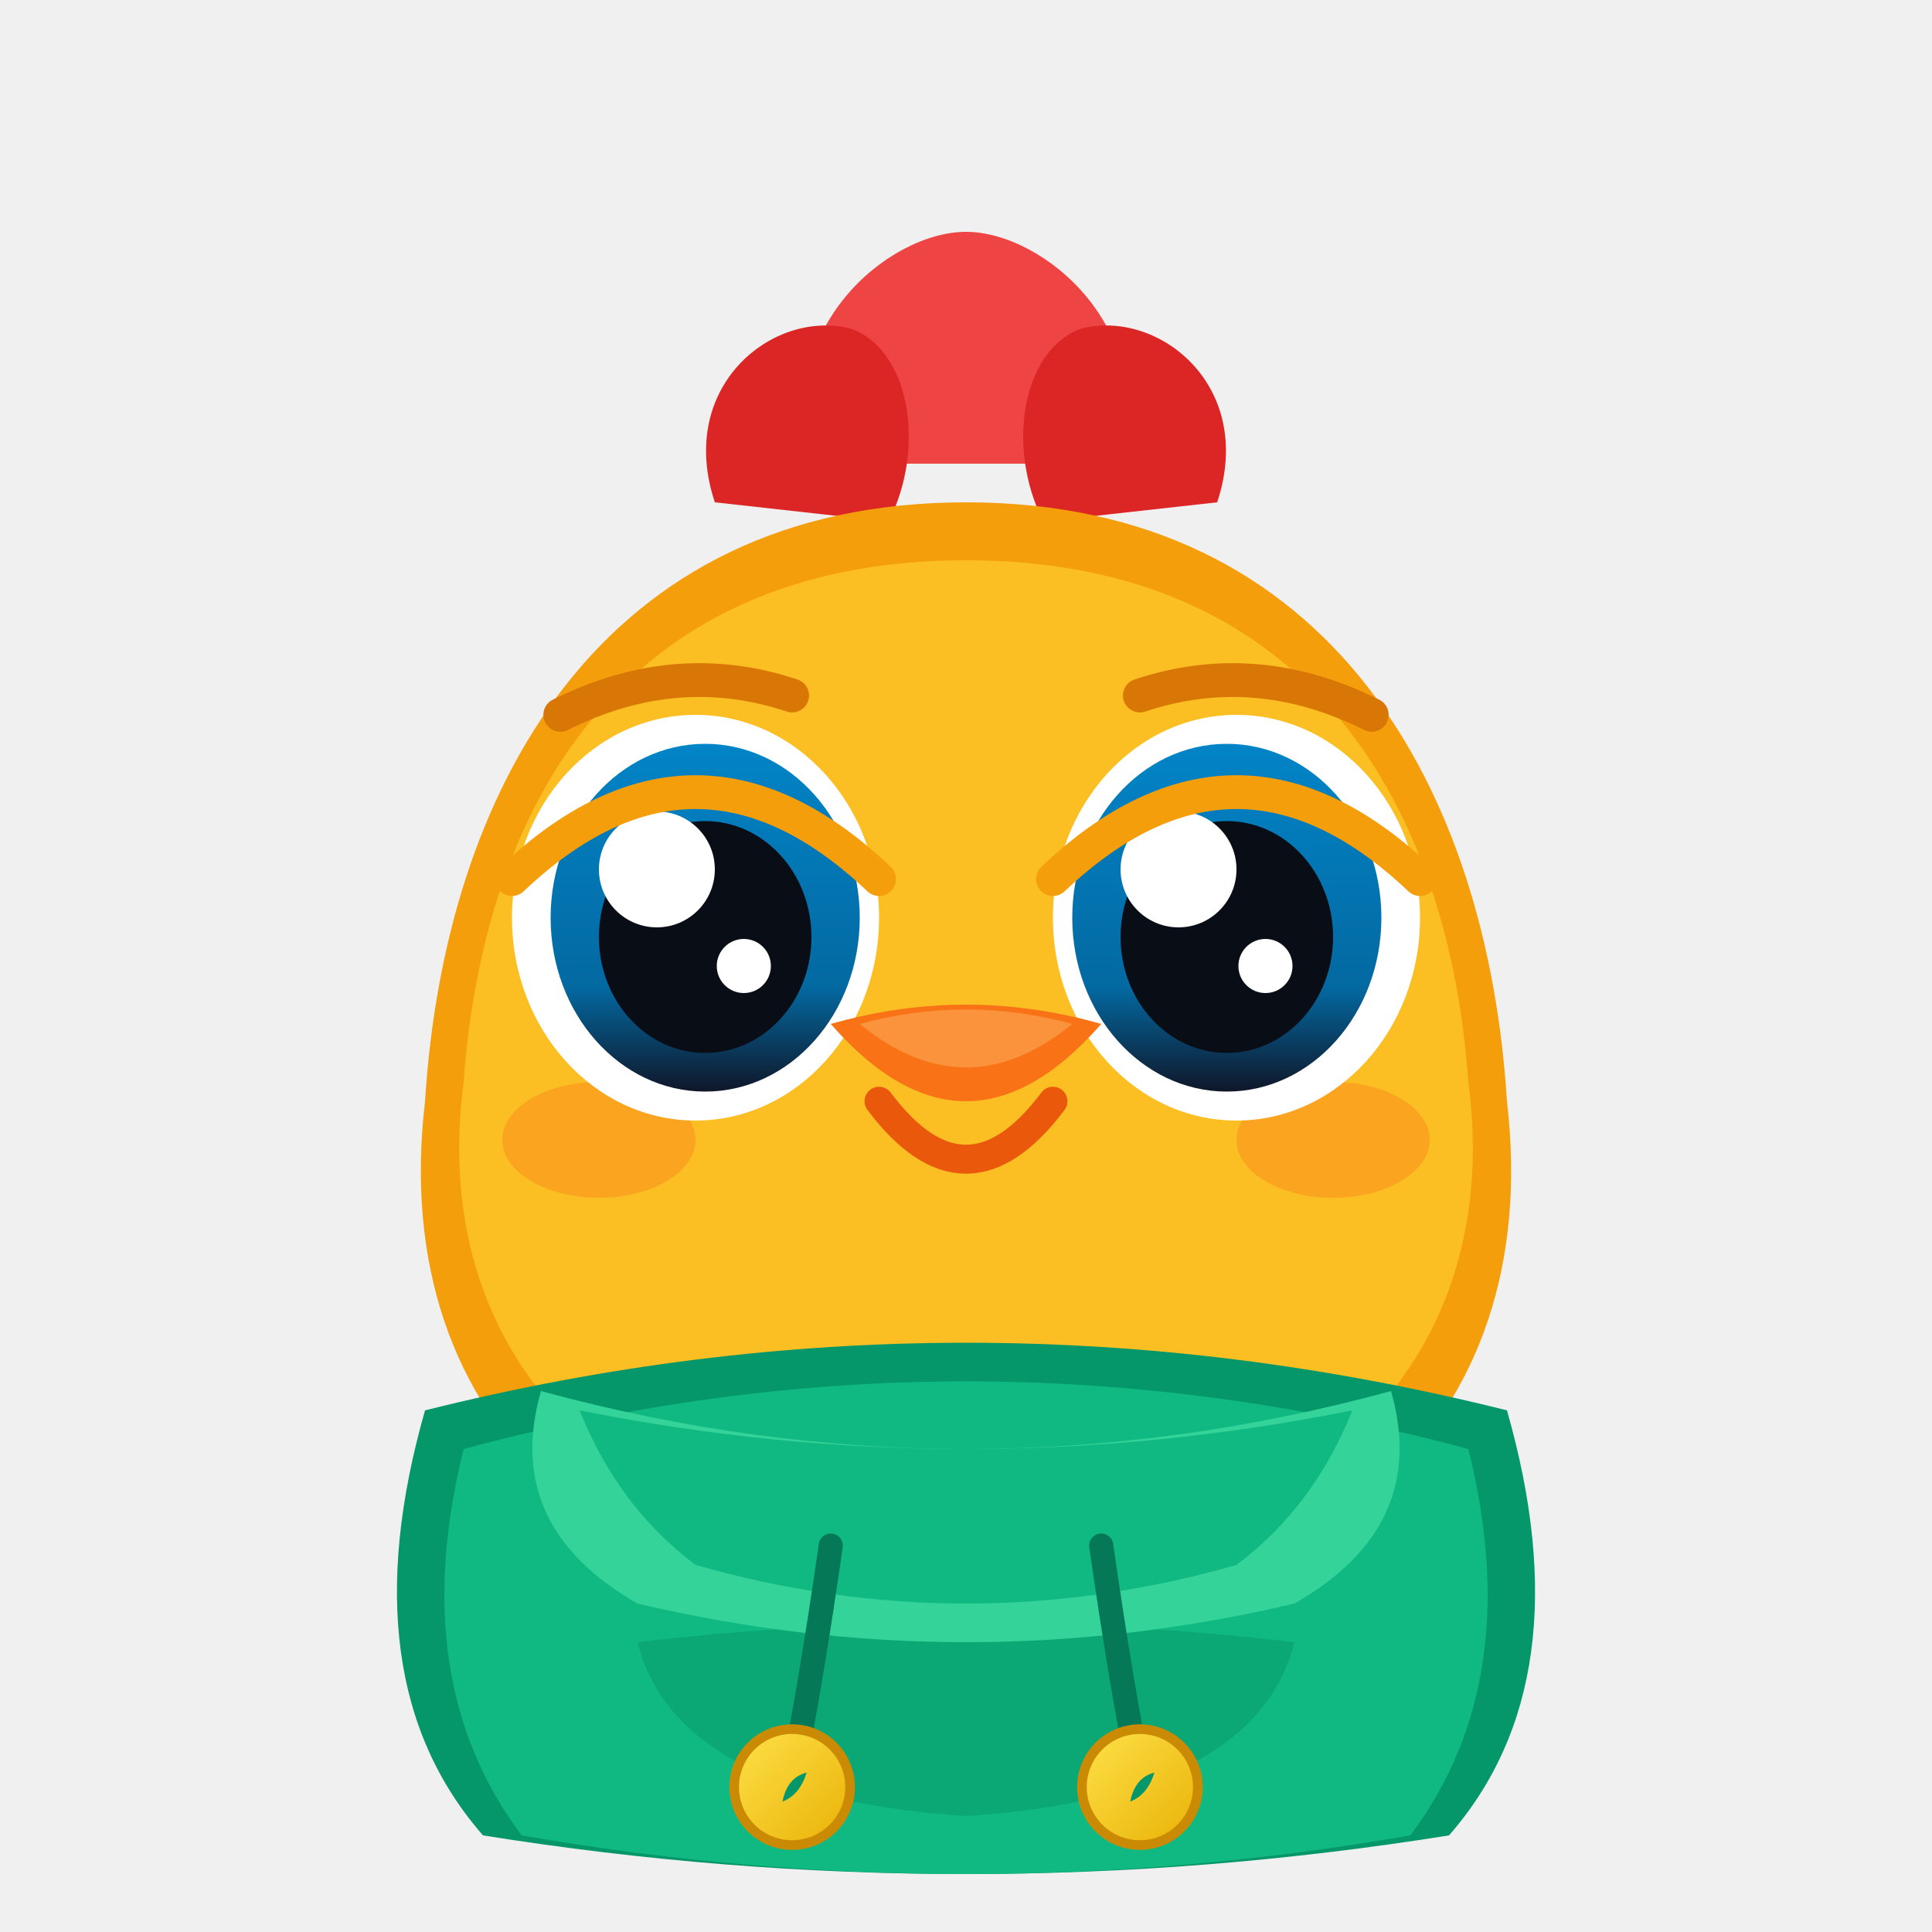
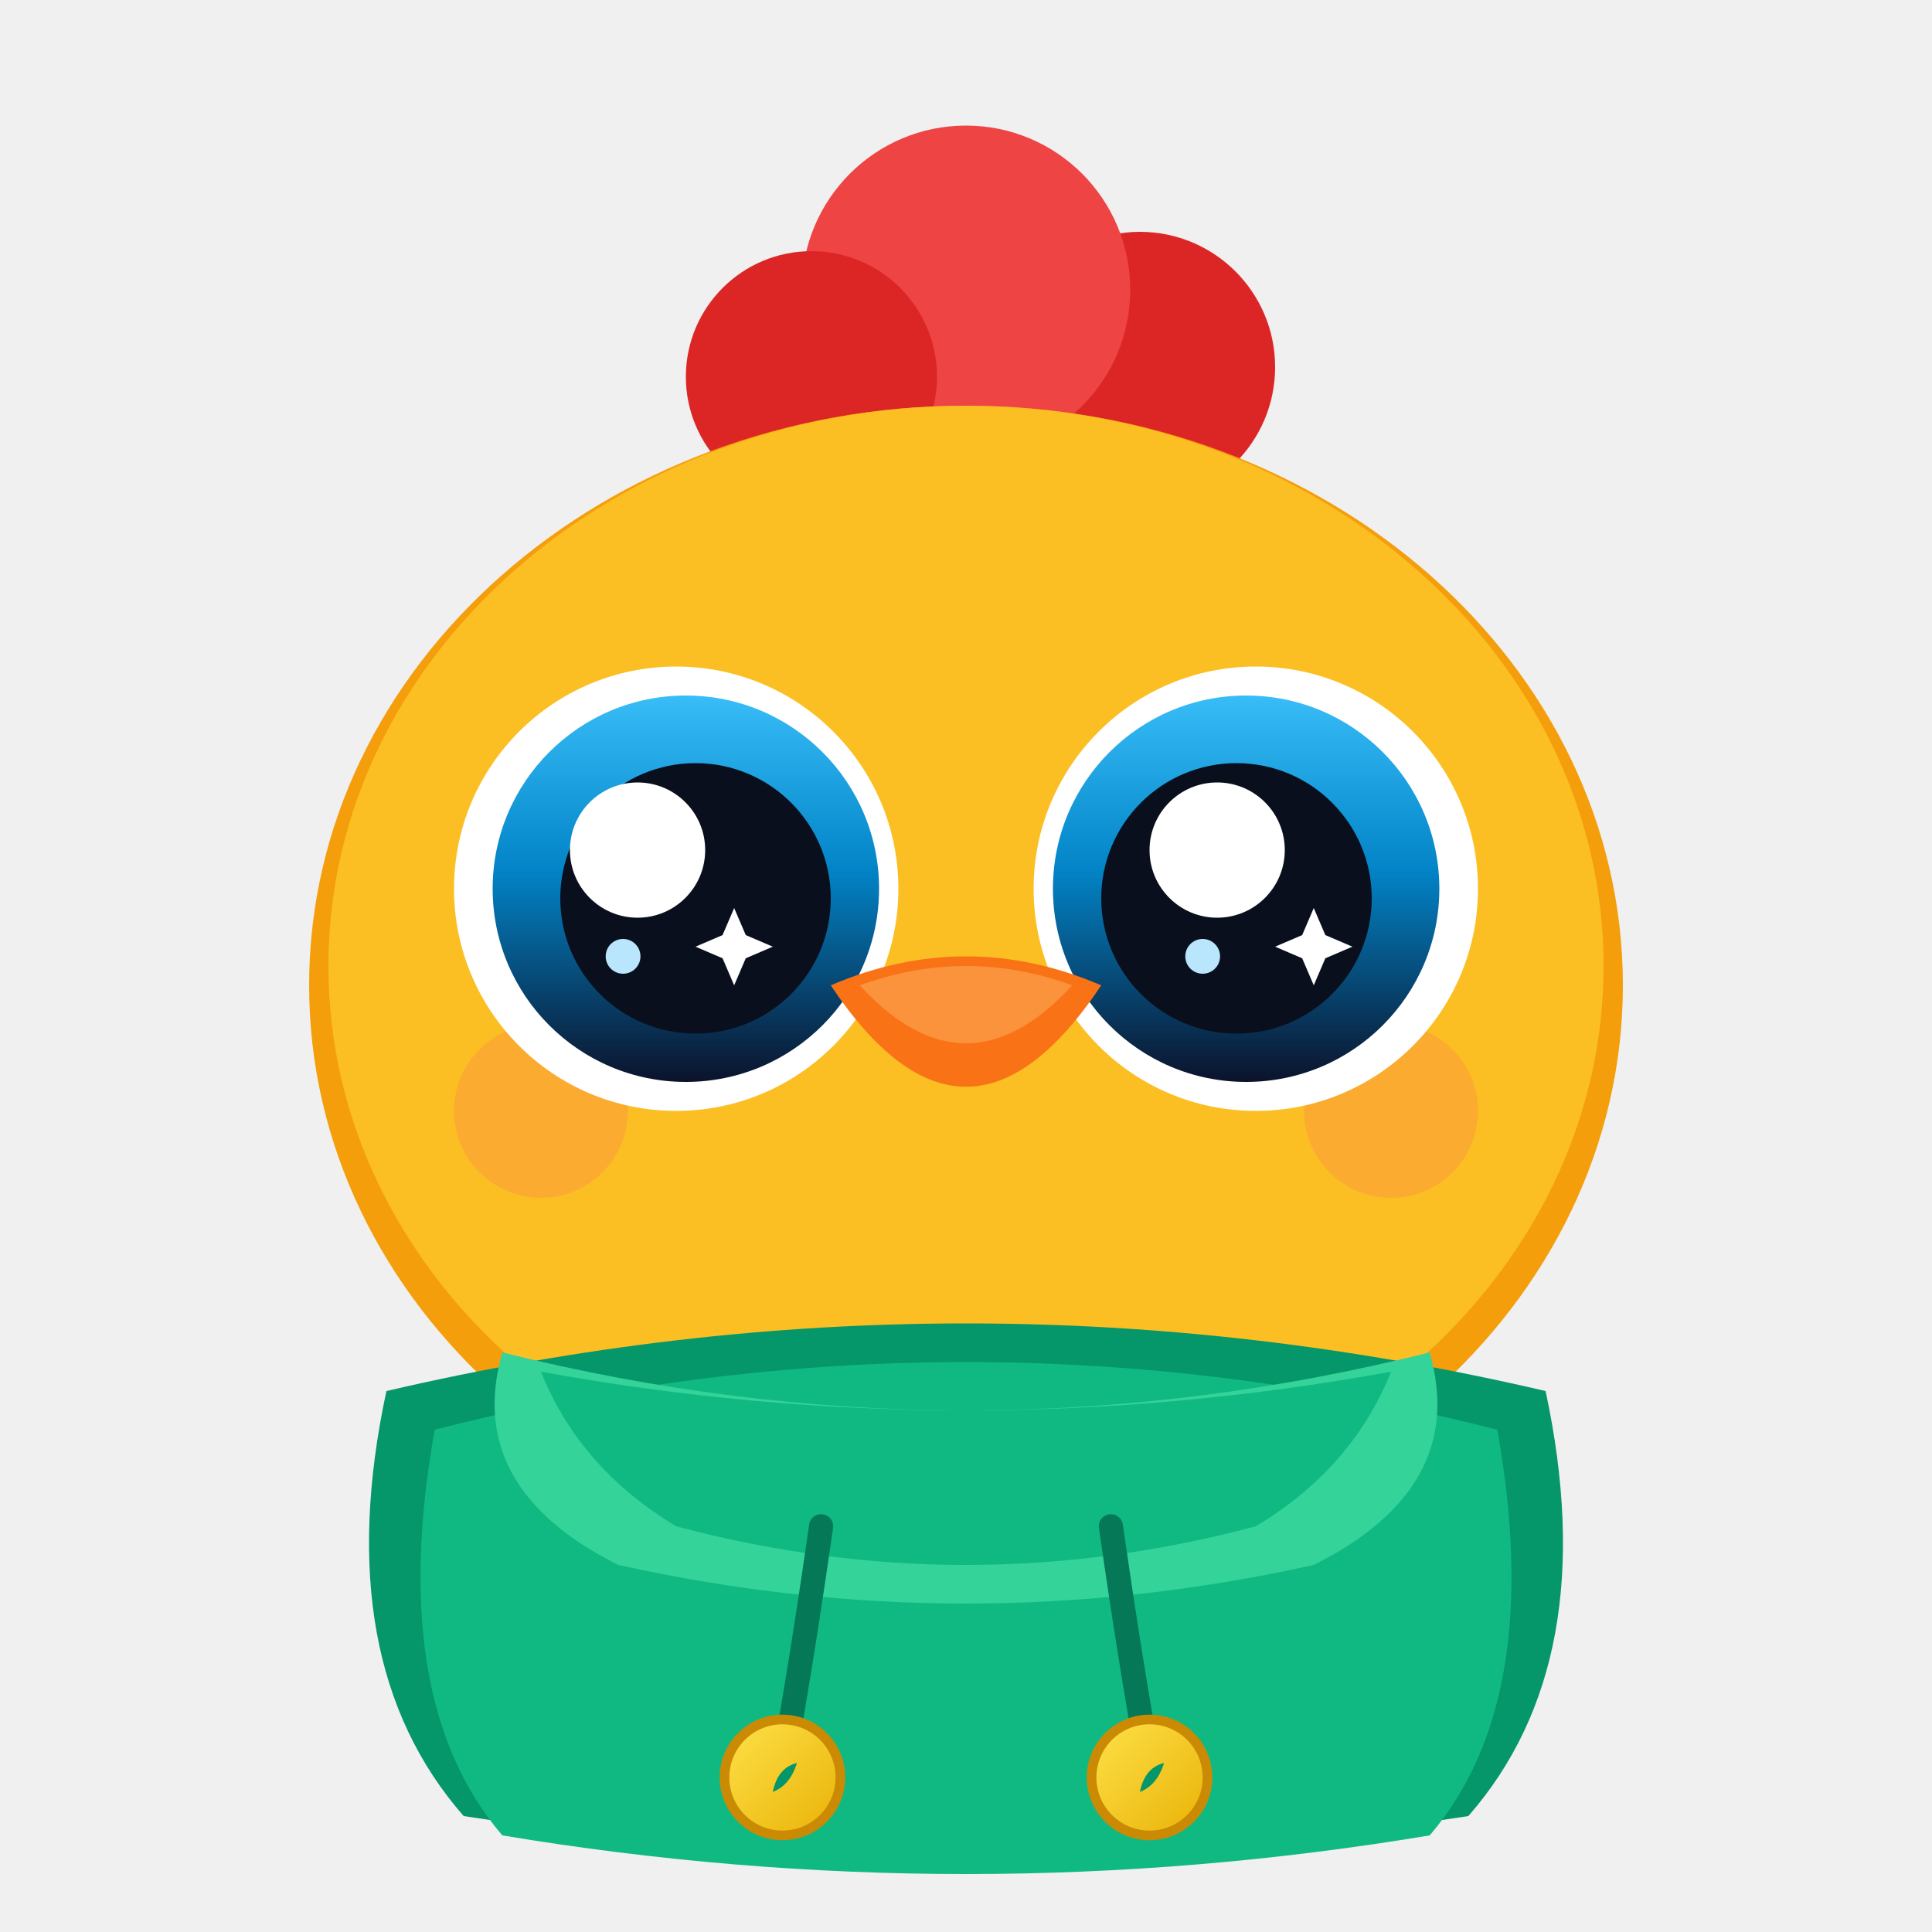
<svg xmlns="http://www.w3.org/2000/svg" viewBox="0 0 200 200" fill="none">
  <defs>
    <linearGradient id="cikoCoinShine" x1="0%" y1="0%" x2="100%" y2="100%">
      <stop offset="0%" stop-color="#FDE047" />
      <stop offset="100%" stop-color="#EAB308" />
    </linearGradient>
    <linearGradient id="cikoEyeIris" x1="0%" y1="0%" x2="0%" y2="100%">
-       <stop offset="0%" stop-color="#0284C7" />
-       <stop offset="70%" stop-color="#0369A1" />
-       <stop offset="100%" stop-color="#0F172A" />
+       <stop offset="0%" stop-color="#38BDF8" />
+       <stop offset="45%" stop-color="#0284C7" />
+       <stop offset="100%" stop-color="#0B132B" />
    </linearGradient>
  </defs>
  <g id="crest">
-     <path d="M84 48 C80 34 92 24 100 24 C108 24 120 34 116 48 Z" fill="#EF4444" />
-     <path d="M74 52 C70 40 80 32 88 34 C94 36 96 46 92 54 Z" fill="#DC2626" />
-     <path d="M108 54 C104 46 106 36 112 34 C120 32 130 40 126 52 Z" fill="#DC2626" />
+     <circle cx="118" cy="38" r="14" fill="#DC2626" />
+     <circle cx="100" cy="30" r="17" fill="#EF4444" />
+     <circle cx="84" cy="39" r="13" fill="#DC2626" />
  </g>
  <g id="body">
-     <path d="M44 114 C40 148 64 168 100 168 C136 168 160 148 156 114 C154 82 138 52 100 52 C62 52 46 82 44 114 Z" fill="#F59E0B" />
-     <path d="M48 112 C44 142 66 162 100 162 C134 162 156 142 152 112 C150 84 136 58 100 58 C64 58 50 84 48 112 Z" fill="#FBBF24" />
-     <ellipse cx="62" cy="118" rx="10" ry="6" fill="#F97316" opacity="0.35" />
-     <ellipse cx="138" cy="118" rx="10" ry="6" fill="#F97316" opacity="0.35" />
+     <ellipse cx="100" cy="102" rx="68" ry="60" fill="#F59E0B" />
+     <ellipse cx="100" cy="100" rx="66" ry="58" fill="#FBBF24" />
+     <circle cx="56" cy="115" r="9" fill="#FB923C" opacity="0.45" />
+     <circle cx="144" cy="115" r="9" fill="#FB923C" opacity="0.45" />
  </g>
  <g id="eyes">
-     <path d="M58 74 Q70 68 82 72" stroke="#D97706" stroke-width="3.5" stroke-linecap="round" fill="none" />
-     <path d="M118 72 Q130 68 142 74" stroke="#D97706" stroke-width="3.5" stroke-linecap="round" fill="none" />
-     <g transform="translate(72, 95)">
-       <ellipse cx="0" cy="0" rx="19" ry="21" fill="#FFFFFF" />
-       <ellipse cx="1" cy="0" rx="16" ry="18" fill="url(#cikoEyeIris)" />
-       <ellipse cx="1" cy="2" rx="11" ry="12" fill="#090D16" />
-       <circle cx="-4" cy="-5" r="6" fill="#FFFFFF" />
-       <circle cx="5" cy="5" r="2.8" fill="#FFFFFF" />
-       <path d="M-19 -4 Q0 -22 19 -4" stroke="#F59E0B" stroke-width="3.5" stroke-linecap="round" fill="none" />
+     <g transform="translate(70, 92)">
+       <circle cx="0" cy="0" r="23" fill="#FFFFFF" />
+       <circle cx="1" cy="0" r="20" fill="url(#cikoEyeIris)" />
+       <circle cx="2" cy="1" r="14" fill="#0A0F1D" />
+       <circle cx="-4" cy="-4" r="7" fill="#FFFFFF" />
+       <g transform="translate(6, 6)">
+         <polygon points="0,-4 1.2,-1.2 4,0 1.2,1.2 0,4 -1.2,1.2 -4,0 -1.2,-1.2" fill="#FFFFFF" />
+       </g>
+       <circle cx="-5.5" cy="7" r="1.8" fill="#BAE6FD" />
    </g>
-     <g transform="translate(128, 95)">
-       <ellipse cx="0" cy="0" rx="19" ry="21" fill="#FFFFFF" />
-       <ellipse cx="-1" cy="0" rx="16" ry="18" fill="url(#cikoEyeIris)" />
-       <ellipse cx="-1" cy="2" rx="11" ry="12" fill="#090D16" />
-       <circle cx="-6" cy="-5" r="6" fill="#FFFFFF" />
-       <circle cx="3" cy="5" r="2.8" fill="#FFFFFF" />
-       <path d="M-19 -4 Q0 -22 19 -4" stroke="#F59E0B" stroke-width="3.5" stroke-linecap="round" fill="none" />
+     <g transform="translate(130, 92)">
+       <circle cx="0" cy="0" r="23" fill="#FFFFFF" />
+       <circle cx="-1" cy="0" r="20" fill="url(#cikoEyeIris)" />
+       <circle cx="-2" cy="1" r="14" fill="#0A0F1D" />
+       <circle cx="-4" cy="-4" r="7" fill="#FFFFFF" />
+       <g transform="translate(6, 6)">
+         <polygon points="0,-4 1.2,-1.2 4,0 1.2,1.2 0,4 -1.2,1.2 -4,0 -1.2,-1.2" fill="#FFFFFF" />
+       </g>
+       <circle cx="-5.5" cy="7" r="1.8" fill="#BAE6FD" />
    </g>
  </g>
  <g id="beak">
-     <path d="M86 106 Q100 102 114 106 Q100 122 86 106 Z" fill="#F97316" />
-     <path d="M89 106 Q100 103 111 106 Q100 115 89 106 Z" fill="#FB923C" />
-     <path d="M91 114 Q100 126 109 114" stroke="#EA580C" stroke-width="3" stroke-linecap="round" fill="none" />
+     <path d="M86 102 Q100 96 114 102 Q100 123 86 102 Z" fill="#F97316" />
+     <path d="M89 102 Q100 98 111 102 Q100 114 89 102 Z" fill="#FB923C" />
  </g>
  <g id="hoodie">
-     <path d="M44 146 Q100 132 156 146 Q164 174 150 190 Q100 198 50 190 Q36 174 44 146 Z" fill="#059669" />
-     <path d="M48 150 Q100 136 152 150 Q158 174 146 190 Q100 198 54 190 Q42 174 48 150 Z" fill="#10B981" />
-     <path d="M66 170 Q100 166 134 170 Q130 186 100 188 Q70 186 66 170 Z" fill="#059669" opacity="0.5" />
-     <path d="M56 144 Q100 156 144 144 Q148 158 134 166 Q100 174 66 166 Q52 158 56 144 Z" fill="#34D399" />
-     <path d="M60 146 Q100 154 140 146 Q136 156 128 162 Q100 170 72 162 Q64 156 60 146 Z" fill="#10B981" />
-     <path d="M86 160 Q84 174 82 184" stroke="#047857" stroke-width="2.5" stroke-linecap="round" fill="none" />
-     <path d="M114 160 Q116 174 118 184" stroke="#047857" stroke-width="2.5" stroke-linecap="round" fill="none" />
-     <g transform="translate(82, 185)">
+     <path d="M40 144 Q100 130 160 144 Q166 172 152 188 Q100 196 48 188 Q34 172 40 144 Z" fill="#059669" />
+     <path d="M45 148 Q100 134 155 148 Q160 176 148 190 Q100 198 52 190 Q40 176 45 148 Z" fill="#10B981" />
+     <path d="M52 140 Q100 152 148 140 Q152 154 136 162 Q100 170 64 162 Q48 154 52 140 Z" fill="#34D399" />
+     <path d="M56 142 Q100 150 144 142 Q140 152 130 158 Q100 166 70 158 Q60 152 56 142 Z" fill="#10B981" />
+     <path d="M85 158 Q83 172 81 183" stroke="#047857" stroke-width="2.5" stroke-linecap="round" fill="none" />
+     <path d="M115 158 Q117 172 119 183" stroke="#047857" stroke-width="2.5" stroke-linecap="round" fill="none" />
+     <g transform="translate(81, 184)">
      <circle cx="0" cy="0" r="6.5" fill="#CA8A04" />
      <circle cx="0" cy="0" r="5.5" fill="url(#cikoCoinShine)" />
      <path d="M-1 1.5 Q-0.5 -1 1.5 -1.5 Q0.8 0.8 -1 1.5 Z" fill="#059669" />
    </g>
-     <g transform="translate(118, 185)">
+     <g transform="translate(119, 184)">
      <circle cx="0" cy="0" r="6.5" fill="#CA8A04" />
      <circle cx="0" cy="0" r="5.5" fill="url(#cikoCoinShine)" />
      <path d="M-1 1.5 Q-0.5 -1 1.5 -1.5 Q0.8 0.8 -1 1.5 Z" fill="#059669" />
    </g>
  </g>
</svg>
